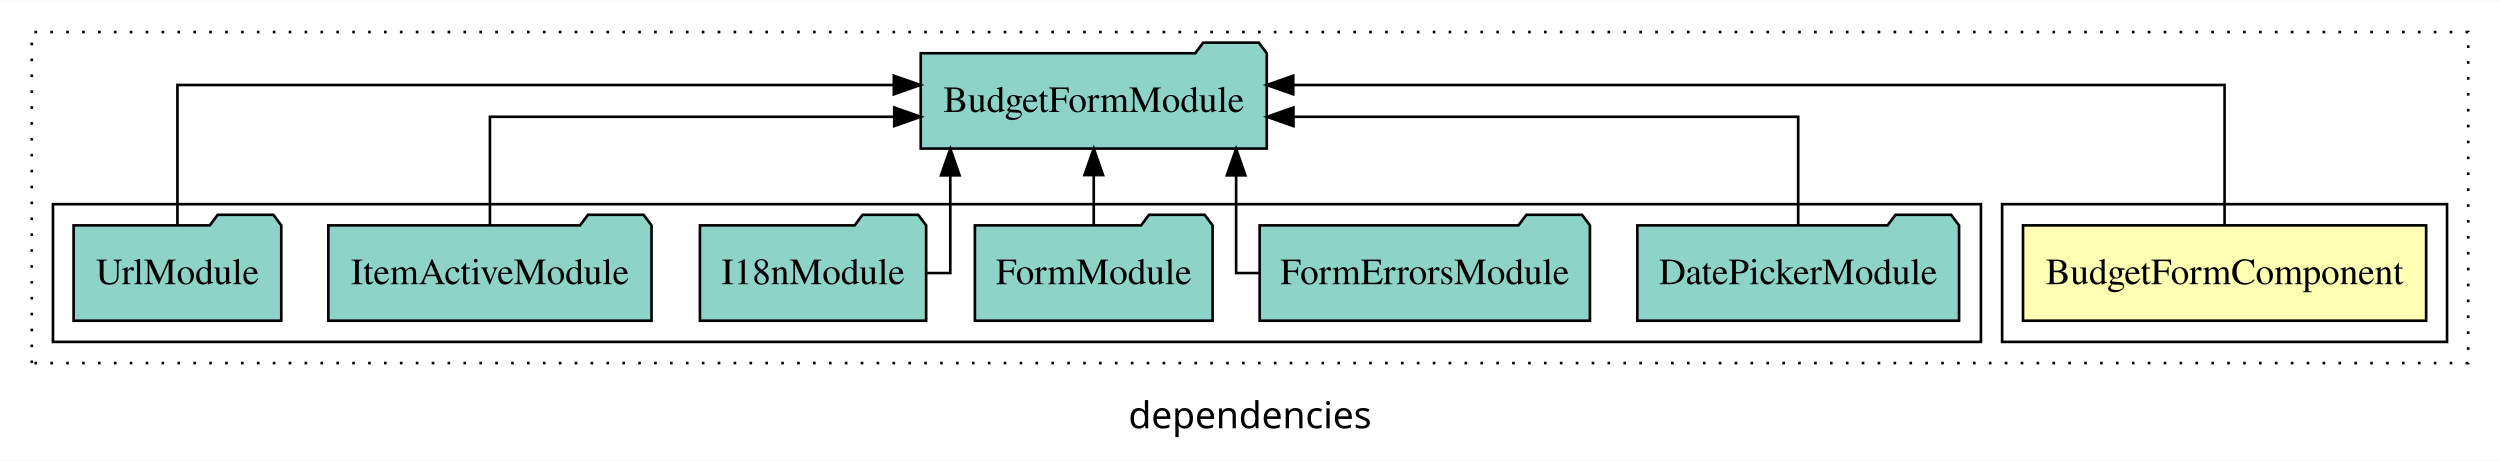
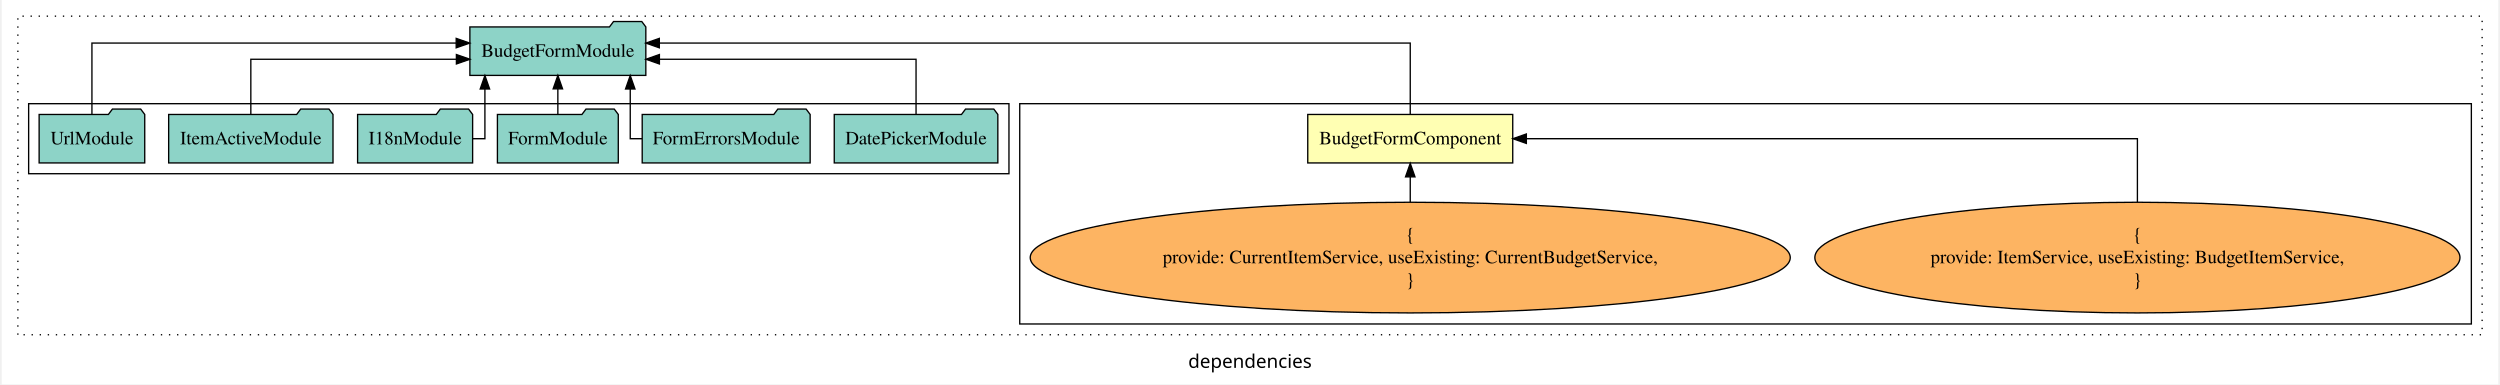
- <svg xmlns="http://www.w3.org/2000/svg" width="944pt" height="174pt" viewBox="0.00 0.00 944.00 173.80">
-   <g id="graph0" class="graph" transform="scale(1 1) rotate(0) translate(4 169.8)">
-     <polygon fill="white" stroke="transparent" points="-4,4 -4,-169.8 940,-169.8 940,4 -4,4" />
-     <text text-anchor="middle" x="468" y="-8.2" font-family="sans-serif" font-size="14.00">dependencies</text>
+ <svg xmlns="http://www.w3.org/2000/svg" width="1854pt" height="285pt" viewBox="0.00 0.00 1854.00 285.39">
+   <g id="graph0" class="graph" transform="scale(1 1) rotate(0) translate(4 281.39)">
+     <polygon fill="white" stroke="transparent" points="-4,4 -4,-281.39 1850,-281.39 1850,4 -4,4" />
+     <text text-anchor="middle" x="923" y="-8.2" font-family="sans-serif" font-size="14.00">dependencies</text>
    <g id="clust1" class="cluster">
-       <polygon fill="none" stroke="black" stroke-dasharray="1,5" points="8,-32.8 8,-157.8 928,-157.8 928,-32.8 8,-32.8" />
+       <polygon fill="none" stroke="black" stroke-dasharray="1,5" points="8,-32.8 8,-269.39 1838,-269.39 1838,-32.8 8,-32.8" />
    </g>
-     <g id="clust2" class="cluster">
-       <polygon fill="none" stroke="black" points="752,-40.8 752,-92.8 920,-92.8 920,-40.8 752,-40.8" />
+     <g id="clust3" class="cluster">
+       <polygon fill="none" stroke="black" points="752,-40.8 752,-204.39 1830,-204.39 1830,-40.8 752,-40.8" />
    </g>
    <g id="clust4" class="cluster">
-       <polygon fill="none" stroke="black" points="16,-40.8 16,-92.8 744,-92.8 744,-40.8 16,-40.8" />
+       <polygon fill="none" stroke="black" points="16,-152.39 16,-204.39 744,-204.39 744,-152.39 16,-152.39" />
    </g>
    <g id="node1" class="node">
-       <polygon fill="#ffffb3" stroke="black" points="912.11,-84.8 759.89,-84.8 759.89,-48.8 912.11,-48.8 912.11,-84.8" />
-       <text text-anchor="middle" x="836" y="-62.6" font-family="Times,serif" font-size="14.00">BudgetFormComponent</text>
+       <polygon fill="#ffffb3" stroke="black" points="1118.11,-196.39 965.89,-196.39 965.89,-160.39 1118.11,-160.39 1118.11,-196.39" />
+       <text text-anchor="middle" x="1042" y="-174.19" font-family="Times,serif" font-size="14.00">BudgetFormComponent</text>
    </g>
    <g id="node2" class="node">
-       <polygon fill="#8dd3c7" stroke="black" points="474.33,-149.8 471.33,-153.8 450.33,-153.8 447.33,-149.8 343.67,-149.8 343.67,-113.8 474.33,-113.8 474.33,-149.8" />
-       <text text-anchor="middle" x="409" y="-127.6" font-family="Times,serif" font-size="14.00">BudgetFormModule</text>
+       <polygon fill="#8dd3c7" stroke="black" points="474.33,-261.39 471.33,-265.39 450.33,-265.39 447.33,-261.39 343.67,-261.39 343.67,-225.39 474.33,-225.39 474.33,-261.39" />
+       <text text-anchor="middle" x="409" y="-239.19" font-family="Times,serif" font-size="14.00">BudgetFormModule</text>
    </g>
    <g id="edge1" class="edge">
-       <path fill="none" stroke="black" d="M836,-85.08C836,-106.12 836,-137.8 836,-137.8 836,-137.8 484.32,-137.8 484.32,-137.8" />
-       <polygon fill="black" stroke="black" points="484.32,-134.3 474.32,-137.8 484.32,-141.3 484.32,-134.3" />
+       <path fill="none" stroke="black" d="M1042,-196.67C1042,-217.71 1042,-249.39 1042,-249.39 1042,-249.39 484.36,-249.39 484.36,-249.39" />
+       <polygon fill="black" stroke="black" points="484.36,-245.89 474.36,-249.39 484.36,-252.89 484.36,-245.89" />
    </g>
    <g id="node3" class="node">
-       <polygon fill="#8dd3c7" stroke="black" points="735.74,-84.8 732.74,-88.8 711.74,-88.8 708.74,-84.8 614.26,-84.8 614.26,-48.8 735.74,-48.8 735.74,-84.8" />
-       <text text-anchor="middle" x="675" y="-62.6" font-family="Times,serif" font-size="14.00">DatePickerModule</text>
+       <ellipse fill="#fdb462" stroke="black" cx="1582" cy="-90.1" rx="239.54" ry="41.09" />
+       <text text-anchor="middle" x="1582" y="-102.7" font-family="Times,serif" font-size="14.00">{</text>
+       <text text-anchor="middle" x="1582" y="-85.9" font-family="Times,serif" font-size="14.00">    provide: ItemService, useExisting: BudgetItemService,</text>
+       <text text-anchor="middle" x="1582" y="-69.1" font-family="Times,serif" font-size="14.00">}</text>
    </g>
    <g id="edge2" class="edge">
-       <path fill="none" stroke="black" d="M675,-84.82C675,-102.17 675,-125.8 675,-125.8 675,-125.8 484.41,-125.8 484.41,-125.8" />
-       <polygon fill="black" stroke="black" points="484.41,-122.3 474.41,-125.8 484.41,-129.3 484.41,-122.3" />
+       <path fill="none" stroke="black" d="M1582,-131.4C1582,-154.38 1582,-178.39 1582,-178.39 1582,-178.39 1128.22,-178.39 1128.22,-178.39" />
+       <polygon fill="black" stroke="black" points="1128.22,-174.89 1118.22,-178.39 1128.22,-181.89 1128.22,-174.89" />
    </g>
    <g id="node4" class="node">
-       <polygon fill="#8dd3c7" stroke="black" points="596.36,-84.8 593.36,-88.8 572.36,-88.8 569.36,-84.8 471.64,-84.8 471.64,-48.8 596.36,-48.8 596.36,-84.8" />
-       <text text-anchor="middle" x="534" y="-62.6" font-family="Times,serif" font-size="14.00">FormErrorsModule</text>
+       <ellipse fill="#fdb462" stroke="black" cx="1042" cy="-90.1" rx="282.21" ry="41.09" />
+       <text text-anchor="middle" x="1042" y="-102.7" font-family="Times,serif" font-size="14.00">{</text>
+       <text text-anchor="middle" x="1042" y="-85.9" font-family="Times,serif" font-size="14.00">    provide: CurrentItemService, useExisting: CurrentBudgetService,</text>
+       <text text-anchor="middle" x="1042" y="-69.1" font-family="Times,serif" font-size="14.00">}</text>
    </g>
    <g id="edge3" class="edge">
-       <path fill="none" stroke="black" d="M471.49,-66.8C466.16,-66.8 462.76,-66.8 462.76,-66.8 462.76,-66.8 462.76,-103.69 462.76,-103.69" />
-       <polygon fill="black" stroke="black" points="459.26,-103.69 462.76,-113.69 466.26,-103.69 459.26,-103.69" />
+       <path fill="none" stroke="black" d="M1042,-131.4C1042,-131.4 1042,-150.06 1042,-150.06" />
+       <polygon fill="black" stroke="black" points="1038.5,-150.06 1042,-160.06 1045.5,-150.06 1038.5,-150.06" />
    </g>
    <g id="node5" class="node">
-       <polygon fill="#8dd3c7" stroke="black" points="453.88,-84.8 450.88,-88.8 429.88,-88.8 426.88,-84.8 364.12,-84.8 364.12,-48.8 453.88,-48.8 453.88,-84.8" />
-       <text text-anchor="middle" x="409" y="-62.6" font-family="Times,serif" font-size="14.00">FormModule</text>
+       <polygon fill="#8dd3c7" stroke="black" points="735.74,-196.39 732.74,-200.39 711.74,-200.39 708.74,-196.39 614.26,-196.39 614.26,-160.39 735.74,-160.39 735.74,-196.39" />
+       <text text-anchor="middle" x="675" y="-174.19" font-family="Times,serif" font-size="14.00">DatePickerModule</text>
    </g>
    <g id="edge4" class="edge">
-       <path fill="none" stroke="black" d="M409,-84.91C409,-84.91 409,-103.79 409,-103.79" />
-       <polygon fill="black" stroke="black" points="405.5,-103.79 409,-113.79 412.5,-103.79 405.5,-103.79" />
+       <path fill="none" stroke="black" d="M675,-196.41C675,-213.76 675,-237.39 675,-237.39 675,-237.39 484.41,-237.39 484.41,-237.39" />
+       <polygon fill="black" stroke="black" points="484.41,-233.89 474.41,-237.39 484.41,-240.89 484.41,-233.89" />
    </g>
    <g id="node6" class="node">
-       <polygon fill="#8dd3c7" stroke="black" points="345.71,-84.8 342.71,-88.8 321.71,-88.8 318.71,-84.8 260.29,-84.8 260.29,-48.8 345.71,-48.8 345.71,-84.8" />
-       <text text-anchor="middle" x="303" y="-62.6" font-family="Times,serif" font-size="14.00">I18nModule</text>
+       <polygon fill="#8dd3c7" stroke="black" points="596.36,-196.39 593.36,-200.39 572.36,-200.39 569.36,-196.39 471.64,-196.39 471.64,-160.39 596.36,-160.39 596.36,-196.39" />
+       <text text-anchor="middle" x="534" y="-174.19" font-family="Times,serif" font-size="14.00">FormErrorsModule</text>
    </g>
    <g id="edge5" class="edge">
-       <path fill="none" stroke="black" d="M345.8,-66.8C351.17,-66.8 354.83,-66.8 354.83,-66.8 354.83,-66.8 354.83,-103.69 354.83,-103.69" />
-       <polygon fill="black" stroke="black" points="351.33,-103.69 354.83,-113.69 358.33,-103.69 351.33,-103.69" />
+       <path fill="none" stroke="black" d="M471.49,-178.39C466.16,-178.39 462.76,-178.39 462.76,-178.39 462.76,-178.39 462.76,-215.28 462.76,-215.28" />
+       <polygon fill="black" stroke="black" points="459.26,-215.28 462.76,-225.28 466.26,-215.28 459.26,-215.28" />
    </g>
    <g id="node7" class="node">
-       <polygon fill="#8dd3c7" stroke="black" points="242.02,-84.8 239.02,-88.8 218.02,-88.8 215.02,-84.8 119.98,-84.8 119.98,-48.8 242.02,-48.8 242.02,-84.8" />
-       <text text-anchor="middle" x="181" y="-62.6" font-family="Times,serif" font-size="14.00">ItemActiveModule</text>
+       <polygon fill="#8dd3c7" stroke="black" points="453.88,-196.39 450.88,-200.39 429.88,-200.39 426.88,-196.39 364.12,-196.39 364.12,-160.39 453.88,-160.39 453.88,-196.39" />
+       <text text-anchor="middle" x="409" y="-174.19" font-family="Times,serif" font-size="14.00">FormModule</text>
    </g>
    <g id="edge6" class="edge">
-       <path fill="none" stroke="black" d="M181,-84.82C181,-102.17 181,-125.8 181,-125.8 181,-125.8 333.66,-125.8 333.66,-125.8" />
-       <polygon fill="black" stroke="black" points="333.66,-129.3 343.66,-125.8 333.66,-122.3 333.66,-129.3" />
+       <path fill="none" stroke="black" d="M409,-196.5C409,-196.5 409,-215.38 409,-215.38" />
+       <polygon fill="black" stroke="black" points="405.5,-215.38 409,-225.38 412.5,-215.38 405.5,-215.38" />
    </g>
    <g id="node8" class="node">
-       <polygon fill="#8dd3c7" stroke="black" points="102.21,-84.8 99.21,-88.8 78.21,-88.8 75.21,-84.8 23.79,-84.8 23.79,-48.8 102.21,-48.8 102.21,-84.8" />
-       <text text-anchor="middle" x="63" y="-62.6" font-family="Times,serif" font-size="14.00">UrlModule</text>
+       <polygon fill="#8dd3c7" stroke="black" points="345.71,-196.39 342.71,-200.39 321.71,-200.39 318.71,-196.39 260.29,-196.39 260.29,-160.39 345.71,-160.39 345.71,-196.39" />
+       <text text-anchor="middle" x="303" y="-174.19" font-family="Times,serif" font-size="14.00">I18nModule</text>
    </g>
    <g id="edge7" class="edge">
-       <path fill="none" stroke="black" d="M63,-85.08C63,-106.12 63,-137.8 63,-137.8 63,-137.8 333.51,-137.8 333.51,-137.8" />
-       <polygon fill="black" stroke="black" points="333.51,-141.3 343.51,-137.8 333.51,-134.3 333.51,-141.3" />
+       <path fill="none" stroke="black" d="M345.8,-178.39C351.17,-178.39 354.83,-178.39 354.83,-178.39 354.83,-178.39 354.83,-215.28 354.83,-215.28" />
+       <polygon fill="black" stroke="black" points="351.33,-215.28 354.83,-225.28 358.33,-215.28 351.33,-215.28" />
+     </g>
+     <g id="node9" class="node">
+       <polygon fill="#8dd3c7" stroke="black" points="242.02,-196.39 239.02,-200.39 218.02,-200.39 215.02,-196.39 119.98,-196.39 119.98,-160.39 242.02,-160.39 242.02,-196.39" />
+       <text text-anchor="middle" x="181" y="-174.19" font-family="Times,serif" font-size="14.00">ItemActiveModule</text>
+     </g>
+     <g id="edge8" class="edge">
+       <path fill="none" stroke="black" d="M181,-196.41C181,-213.76 181,-237.39 181,-237.39 181,-237.39 333.66,-237.39 333.66,-237.39" />
+       <polygon fill="black" stroke="black" points="333.66,-240.89 343.66,-237.39 333.66,-233.89 333.66,-240.89" />
+     </g>
+     <g id="node10" class="node">
+       <polygon fill="#8dd3c7" stroke="black" points="102.21,-196.39 99.21,-200.39 78.21,-200.39 75.21,-196.39 23.79,-196.39 23.79,-160.39 102.21,-160.39 102.21,-196.39" />
+       <text text-anchor="middle" x="63" y="-174.19" font-family="Times,serif" font-size="14.00">UrlModule</text>
+     </g>
+     <g id="edge9" class="edge">
+       <path fill="none" stroke="black" d="M63,-196.67C63,-217.71 63,-249.39 63,-249.39 63,-249.39 333.51,-249.39 333.51,-249.39" />
+       <polygon fill="black" stroke="black" points="333.51,-252.89 343.51,-249.39 333.51,-245.89 333.51,-252.89" />
    </g>
  </g>
</svg>
